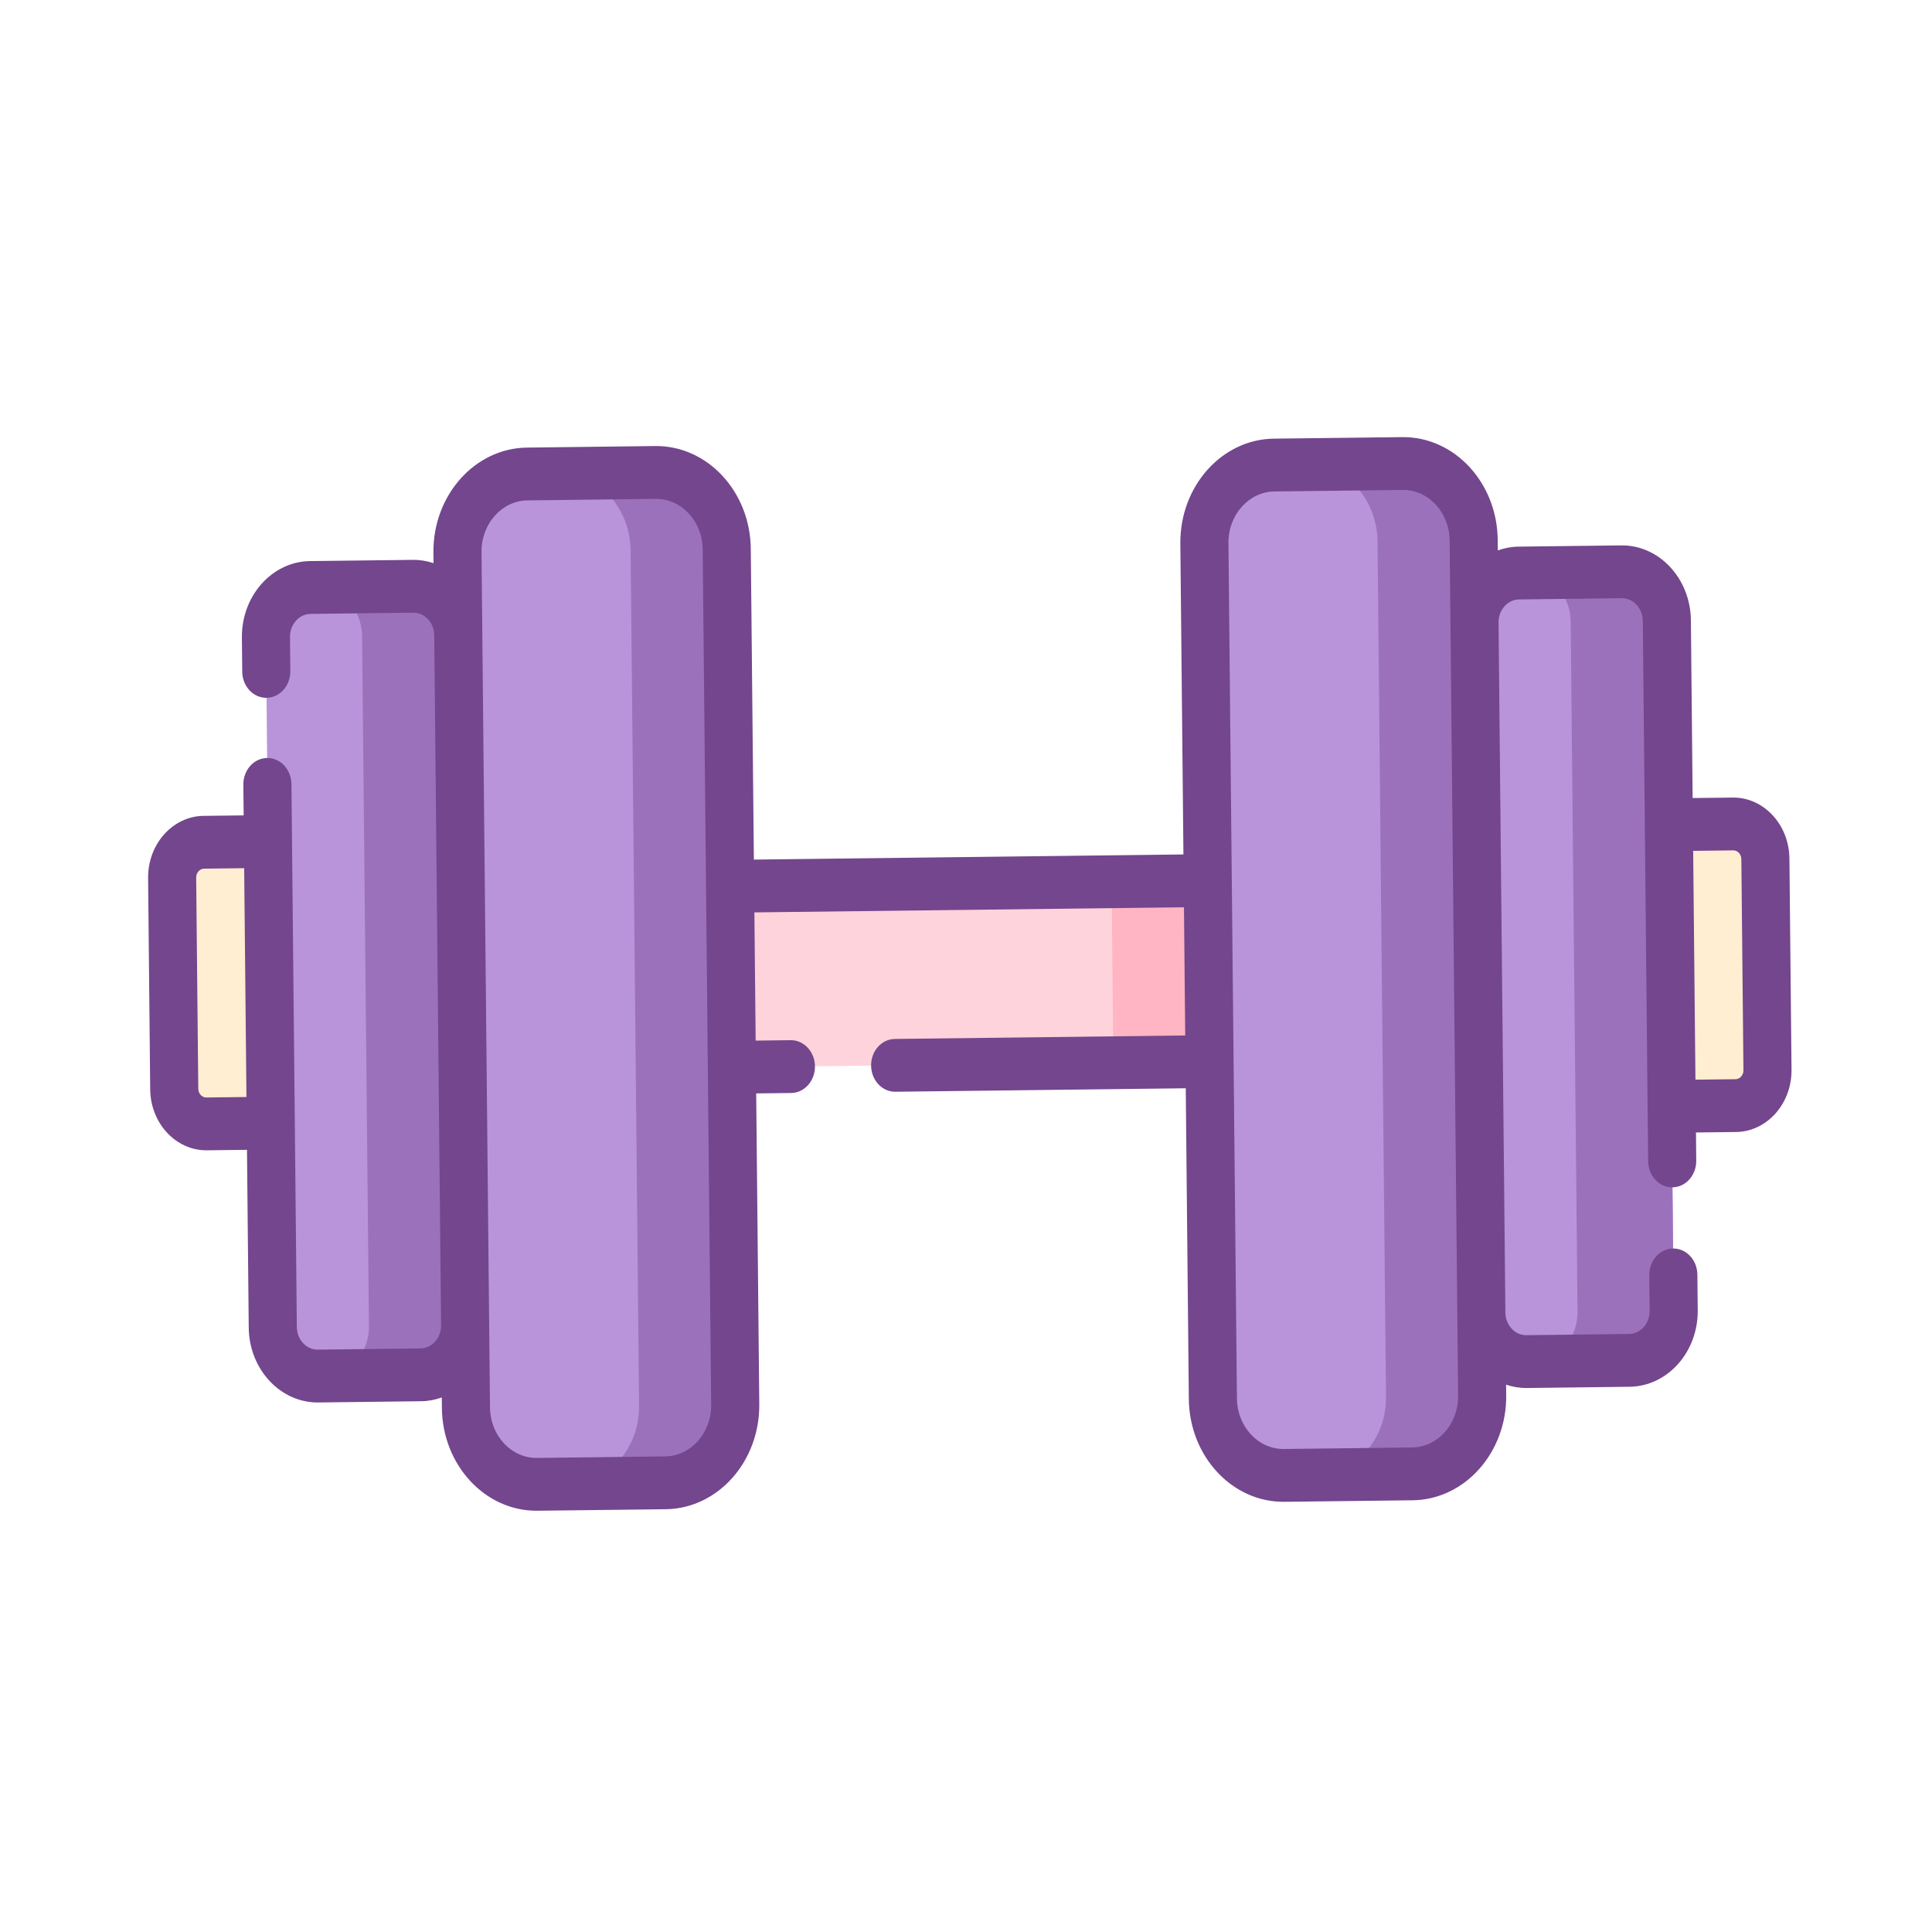
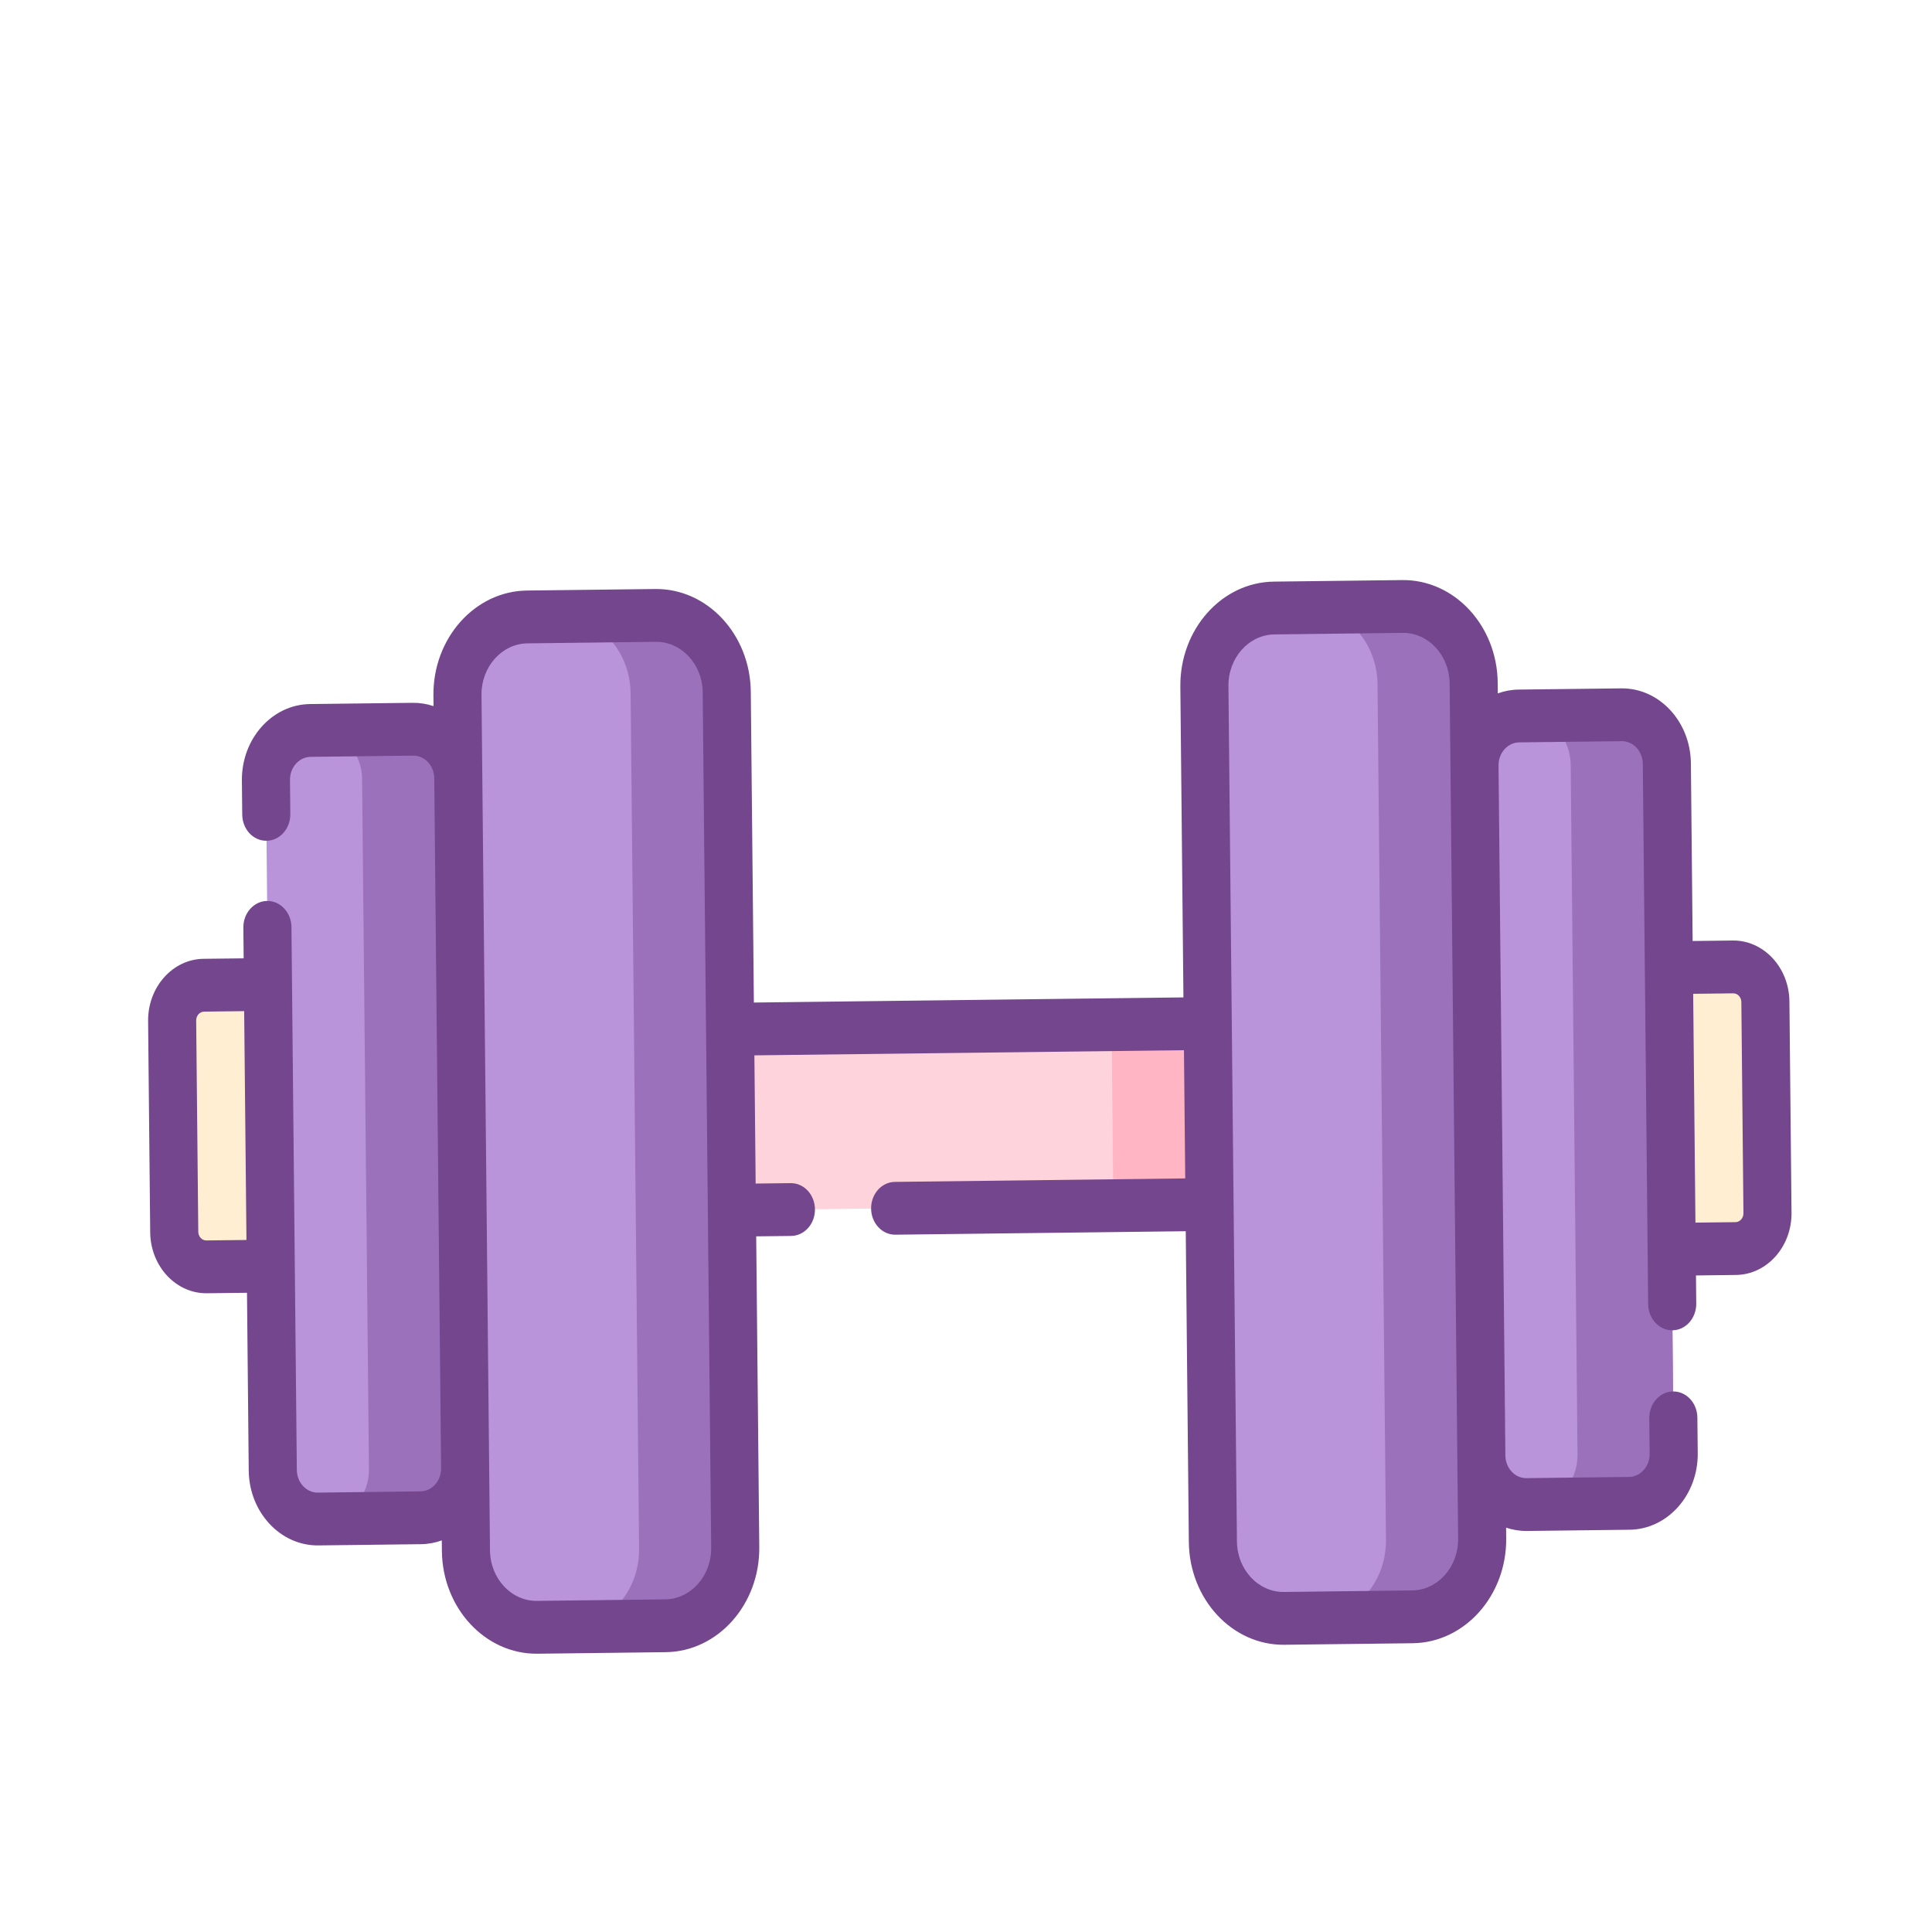
<svg xmlns="http://www.w3.org/2000/svg" width="94" height="94" viewBox="0 0 94 94" fill="none">
-   <path d="M32.379 72.147L26.14 72.221C24.245 72.244 22.692 70.575 22.671 68.494L22.258 26.873C22.238 24.791 23.757 23.086 25.652 23.063L31.891 22.989C33.786 22.966 35.339 24.635 35.36 26.716L35.773 68.337C35.793 70.418 34.274 72.124 32.379 72.147Z" fill="#B994DA" />
-   <path d="M31.892 22.989L27.213 23.045C29.108 23.023 30.661 24.691 30.681 26.772L31.094 68.394C31.115 70.475 29.595 72.18 27.7 72.203L32.379 72.147C34.275 72.124 35.794 70.419 35.773 68.338L35.361 26.716C35.34 24.635 33.787 22.967 31.892 22.989Z" fill="#9C71BC" />
-   <path d="M20.47 66.893L15.479 66.952C14.273 66.967 13.285 65.905 13.272 64.581L12.939 31.009C12.926 29.685 13.893 28.6 15.099 28.585L20.09 28.526C21.296 28.511 22.284 29.573 22.297 30.897L22.63 64.469C22.643 65.793 21.676 66.878 20.47 66.893Z" fill="#B994DA" />
-   <path d="M20.089 28.526L15.41 28.582C16.616 28.567 17.604 29.629 17.617 30.954L17.951 64.525C17.964 65.849 16.997 66.935 15.791 66.949L20.47 66.893C21.676 66.879 22.643 65.793 22.63 64.469L22.297 30.898C22.284 29.573 21.295 28.511 20.089 28.526Z" fill="#9C71BC" />
-   <path d="M13.172 54.646L10.053 54.683C9.192 54.694 8.486 53.935 8.476 52.989L8.374 42.712C8.365 41.766 9.056 40.991 9.917 40.981L13.037 40.943L13.172 54.646Z" fill="#FFEED2" />
-   <path d="M35.521 43.119L58.761 42.841L58.848 51.648L35.608 51.926L35.521 43.119Z" fill="#FFD3DB" />
-   <path d="M54.083 42.898L58.762 42.842L58.849 51.649L54.17 51.705L54.083 42.898Z" fill="#FFB5C3" />
-   <path d="M68.719 71.707L62.48 71.782C60.585 71.804 59.032 70.136 59.011 68.055L58.599 26.433C58.578 24.352 60.097 22.646 61.992 22.624L68.231 22.549C70.126 22.526 71.68 24.195 71.7 26.276L72.113 67.898C72.134 69.979 70.614 71.684 68.719 71.707Z" fill="#B994DA" />
-   <path d="M68.232 22.553L63.553 22.609C65.448 22.587 67.001 24.256 67.022 26.337L67.434 67.958C67.455 70.039 65.936 71.745 64.04 71.767L68.72 71.711C70.615 71.689 72.134 69.983 72.114 67.902L71.701 26.281C71.68 24.2 70.127 22.531 68.232 22.553Z" fill="#9C71BC" />
-   <path d="M79.273 66.187L74.282 66.247C73.076 66.261 72.087 65.2 72.074 63.875L71.741 30.304C71.728 28.98 72.695 27.894 73.901 27.88L78.892 27.82C80.098 27.806 81.086 28.867 81.1 30.192L81.433 63.763C81.446 65.088 80.479 66.173 79.273 66.187Z" fill="#B994DA" />
-   <path d="M78.891 27.82L74.212 27.876C75.418 27.862 76.407 28.924 76.42 30.248L76.753 63.819C76.766 65.144 75.799 66.229 74.593 66.243L79.272 66.188C80.478 66.173 81.445 65.088 81.432 63.764L81.099 30.192C81.086 28.868 80.097 27.806 78.891 27.82Z" fill="#9C71BC" />
-   <path d="M84.454 53.789L81.335 53.827L81.198 40.124L84.318 40.087C85.179 40.076 85.885 40.835 85.895 41.781L85.997 52.058C86.006 53.004 85.315 53.779 84.454 53.789Z" fill="#FFEED2" />
-   <path d="M84.304 38.805L82.354 38.828L82.269 30.178C82.248 28.148 80.728 26.514 78.879 26.536L73.888 26.596C73.534 26.6 73.194 26.665 72.875 26.781L72.87 26.265C72.843 23.479 70.756 21.237 68.219 21.268L61.98 21.342C59.443 21.373 57.401 23.664 57.429 26.45L57.579 41.573L36.679 41.823L36.529 26.7C36.501 23.914 34.415 21.672 31.878 21.702L25.639 21.777C23.102 21.807 21.06 24.099 21.088 26.885L21.093 27.4C20.772 27.292 20.43 27.235 20.077 27.24L15.086 27.299C13.237 27.321 11.749 28.991 11.769 31.022L11.786 32.681C11.793 33.391 12.322 33.959 12.968 33.952C13.614 33.944 14.132 33.363 14.125 32.653L14.109 30.994C14.103 30.38 14.553 29.875 15.112 29.869L20.103 29.809C20.662 29.802 21.121 30.296 21.128 30.91L21.461 64.481C21.467 65.095 21.017 65.6 20.458 65.607L15.467 65.666C14.908 65.673 14.448 65.179 14.442 64.565L14.18 38.15C14.173 37.441 13.643 36.872 12.997 36.879C12.351 36.887 11.833 37.468 11.84 38.178L11.855 39.672L9.905 39.695C8.4 39.713 7.189 41.072 7.206 42.725L7.308 53.002C7.324 54.655 8.562 55.985 10.067 55.967L12.017 55.944L12.102 64.593C12.122 66.624 13.643 68.258 15.492 68.236L20.483 68.176C20.837 68.172 21.177 68.107 21.495 67.991L21.5 68.506C21.528 71.293 23.615 73.535 26.152 73.504L32.391 73.43C34.928 73.399 36.969 71.108 36.942 68.322L36.792 53.199L38.494 53.179C39.14 53.171 39.658 52.59 39.651 51.88C39.644 51.171 39.115 50.602 38.469 50.609L36.766 50.63L36.704 44.392L57.605 44.142L57.666 50.38L43.54 50.549C42.894 50.556 42.376 51.138 42.383 51.847C42.39 52.557 42.919 53.126 43.565 53.118L57.692 52.949L57.842 68.072C57.87 70.858 59.956 73.1 62.493 73.069L68.732 72.995C71.269 72.964 73.311 70.673 73.283 67.887L73.278 67.371C73.599 67.479 73.94 67.537 74.294 67.532L79.285 67.472C81.134 67.45 82.622 65.78 82.602 63.75L82.584 62.015C82.577 61.306 82.048 60.737 81.402 60.745C80.756 60.752 80.238 61.334 80.245 62.043L80.262 63.778C80.268 64.392 79.818 64.897 79.259 64.903L74.268 64.963C73.709 64.97 73.249 64.476 73.243 63.862L72.91 30.291C72.904 29.677 73.354 29.172 73.913 29.165L78.904 29.105C79.463 29.099 79.923 29.593 79.929 30.206L80.19 56.498C80.197 57.208 80.726 57.777 81.372 57.769C82.018 57.761 82.536 57.18 82.529 56.47L82.516 55.1L84.465 55.077C85.97 55.059 87.182 53.699 87.165 52.047L87.063 41.77C87.047 40.117 85.809 38.787 84.304 38.805ZM10.041 53.398C9.826 53.4 9.649 53.21 9.647 52.974L9.545 42.697C9.543 42.461 9.716 42.267 9.931 42.264L11.88 42.241L11.991 53.374L10.041 53.398ZM34.602 68.35C34.616 69.719 33.612 70.845 32.365 70.86L26.126 70.935C24.879 70.95 23.854 69.848 23.84 68.478L23.427 26.857C23.414 25.488 24.417 24.361 25.664 24.346L31.903 24.272C33.15 24.257 34.176 25.359 34.189 26.728L34.602 68.35ZM70.944 67.915C70.957 69.284 69.954 70.411 68.707 70.426L62.468 70.5C61.221 70.515 60.195 69.413 60.182 68.044L59.769 26.422C59.755 25.053 60.759 23.926 62.006 23.912L68.245 23.837C69.492 23.822 70.517 24.924 70.531 26.293L70.944 67.915ZM84.826 52.075C84.828 52.311 84.655 52.505 84.44 52.508L82.49 52.531L82.38 41.398L84.329 41.374C84.544 41.372 84.721 41.562 84.724 41.798L84.826 52.075Z" fill="#73468D" />
+   <path d="M32.379 79.102L26.14 79.177C24.245 79.199 22.692 77.531 22.671 75.45L22.258 33.828C22.238 31.747 23.757 30.041 25.652 30.019L31.891 29.944C33.786 29.921 35.339 31.59 35.36 33.671L35.773 75.293C35.793 77.374 34.274 79.079 32.379 79.102Z" fill="#B994DA" />
+   <path d="M31.892 29.945L27.213 30.001C29.108 29.978 30.661 31.647 30.681 33.728L31.094 75.349C31.115 77.43 29.595 79.136 27.7 79.159L32.379 79.103C34.275 79.08 35.794 77.374 35.773 75.293L35.361 33.672C35.34 31.591 33.787 29.922 31.892 29.945Z" fill="#9C71BC" />
+   <path d="M20.47 73.848L15.479 73.908C14.273 73.922 13.285 72.86 13.272 71.536L12.939 37.965C12.926 36.64 13.893 35.555 15.099 35.541L20.09 35.481C21.296 35.467 22.284 36.528 22.297 37.853L22.63 71.424C22.643 72.748 21.676 73.834 20.47 73.848Z" fill="#B994DA" />
+   <path d="M20.089 35.481L15.41 35.537C16.616 35.523 17.604 36.585 17.617 37.909L17.951 71.48C17.964 72.805 16.997 73.89 15.791 73.904L20.47 73.848C21.676 73.834 22.643 72.749 22.63 71.424L22.297 37.853C22.284 36.529 21.295 35.467 20.089 35.481Z" fill="#9C71BC" />
+   <path d="M13.172 61.601L10.053 61.639C9.192 61.649 8.486 60.89 8.476 59.944L8.374 49.667C8.365 48.721 9.056 47.946 9.917 47.936L13.037 47.899L13.172 61.601Z" fill="#FFEED2" />
+   <path d="M35.521 50.075L58.761 49.797L58.848 58.604L35.608 58.882L35.521 50.075Z" fill="#FFD3DB" />
+   <path d="M54.083 49.853L58.762 49.797L58.849 58.604L54.17 58.66L54.083 49.853Z" fill="#FFB5C3" />
+   <path d="M68.719 78.662L62.48 78.737C60.585 78.76 59.032 77.091 59.011 75.01L58.599 33.388C58.578 31.307 60.097 29.602 61.992 29.579L68.231 29.505C70.126 29.482 71.68 31.151 71.7 33.232L72.113 74.853C72.134 76.934 70.614 78.64 68.719 78.662Z" fill="#B994DA" />
+   <path d="M68.232 29.509L63.553 29.565C65.448 29.542 67.001 31.211 67.022 33.292L67.434 74.913C67.455 76.995 65.936 78.7 64.04 78.723L68.72 78.667C70.615 78.644 72.134 76.939 72.114 74.858L71.701 33.236C71.68 31.155 70.127 29.486 68.232 29.509Z" fill="#9C71BC" />
+   <path d="M79.273 73.143L74.282 73.202C73.076 73.217 72.087 72.155 72.074 70.831L71.741 37.259C71.728 35.935 72.695 34.85 73.901 34.835L78.892 34.775C80.098 34.761 81.086 35.823 81.1 37.147L81.433 70.719C81.446 72.043 80.479 73.128 79.273 73.143Z" fill="#B994DA" />
+   <path d="M78.891 34.776L74.212 34.832C75.418 34.817 76.407 35.879 76.42 37.204L76.753 70.775C76.766 72.099 75.799 73.184 74.593 73.199L79.272 73.143C80.478 73.129 81.445 72.043 81.432 70.719L81.099 37.148C81.086 35.823 80.097 34.761 78.891 34.776Z" fill="#9C71BC" />
+   <path d="M84.454 60.745L81.335 60.782L81.198 47.079L84.318 47.042C85.179 47.032 85.885 47.79 85.895 48.736L85.997 59.013C86.006 59.959 85.315 60.734 84.454 60.745Z" fill="#FFEED2" />
+   <path d="M84.304 45.76L82.354 45.784L82.269 37.134C82.248 35.103 80.728 33.469 78.879 33.492L73.888 33.551C73.534 33.555 73.194 33.621 72.875 33.736L72.87 33.221C72.843 30.435 70.756 28.193 68.219 28.223L61.98 28.298C59.443 28.328 57.401 30.619 57.429 33.406L57.579 48.528L36.679 48.778L36.529 33.656C36.501 30.869 34.415 28.627 31.878 28.658L25.639 28.732C23.102 28.763 21.06 31.054 21.088 33.84L21.093 34.356C20.772 34.248 20.43 34.191 20.077 34.195L15.086 34.255C13.237 34.277 11.749 35.947 11.769 37.977L11.786 39.637C11.793 40.346 12.322 40.915 12.968 40.907C13.614 40.9 14.132 40.318 14.125 39.609L14.109 37.949C14.103 37.336 14.553 36.831 15.112 36.824L20.103 36.764C20.662 36.758 21.121 37.252 21.128 37.865L21.461 71.437C21.467 72.051 21.017 72.555 20.458 72.562L15.467 72.622C14.908 72.629 14.448 72.135 14.442 71.521L14.18 45.105C14.173 44.396 13.643 43.827 12.997 43.835C12.351 43.843 11.833 44.424 11.84 45.133L11.855 46.627L9.905 46.65C8.4 46.668 7.189 48.028 7.206 49.681L7.308 59.958C7.324 61.61 8.562 62.94 10.067 62.922L12.017 62.899L12.102 71.549C12.122 73.579 13.643 75.213 15.492 75.191L20.483 75.131C20.837 75.127 21.177 75.062 21.495 74.946L21.5 75.462C21.528 78.248 23.615 80.49 26.152 80.46L32.391 80.385C34.928 80.355 36.969 78.063 36.942 75.277L36.792 60.154L38.494 60.134C39.14 60.126 39.658 59.545 39.651 58.836C39.644 58.126 39.115 57.557 38.469 57.565L36.766 57.585L36.704 51.347L57.605 51.097L57.666 57.335L43.54 57.504C42.894 57.512 42.376 58.093 42.383 58.803C42.39 59.512 42.919 60.081 43.565 60.073L57.692 59.904L57.842 75.027C57.87 77.813 59.956 80.055 62.493 80.025L68.732 79.95C71.269 79.92 73.311 77.628 73.283 74.842L73.278 74.327C73.599 74.435 73.94 74.492 74.294 74.488L79.285 74.428C81.134 74.406 82.622 72.736 82.602 70.705L82.584 68.971C82.577 68.261 82.048 67.692 81.402 67.7C80.756 67.708 80.238 68.289 80.245 68.999L80.262 70.733C80.268 71.347 79.818 71.852 79.259 71.859L74.268 71.918C73.709 71.925 73.249 71.431 73.243 70.817L72.91 37.246C72.904 36.632 73.354 36.127 73.913 36.12L78.904 36.061C79.463 36.054 79.923 36.548 79.929 37.162L80.19 63.454C80.197 64.163 80.726 64.732 81.372 64.724C82.018 64.717 82.536 64.135 82.529 63.426L82.516 62.056L84.465 62.032C85.97 62.014 87.182 60.655 87.165 59.002L87.063 48.725C87.047 47.072 85.809 45.742 84.304 45.76ZM10.041 60.353C9.826 60.356 9.649 60.166 9.647 59.929L9.545 49.653C9.543 49.416 9.716 49.222 9.931 49.22L11.88 49.196L11.991 60.33L10.041 60.353ZM34.602 75.305C34.616 76.674 33.612 77.801 32.365 77.816L26.126 77.89C24.879 77.905 23.854 76.803 23.84 75.434L23.427 33.812C23.414 32.443 24.417 31.317 25.664 31.302L31.903 31.227C33.15 31.212 34.176 32.314 34.189 33.684L34.602 75.305ZM70.944 74.87C70.957 76.24 69.954 77.366 68.707 77.381L62.468 77.456C61.221 77.471 60.195 76.368 60.182 74.999L59.769 33.377C59.755 32.008 60.759 30.882 62.006 30.867L68.245 30.792C69.492 30.777 70.517 31.879 70.531 33.249L70.944 74.87ZM84.826 59.03C84.828 59.266 84.655 59.46 84.44 59.463L82.49 59.486L82.38 48.353L84.329 48.33C84.544 48.327 84.721 48.517 84.724 48.753L84.826 59.03Z" fill="#73468D" />
</svg>
